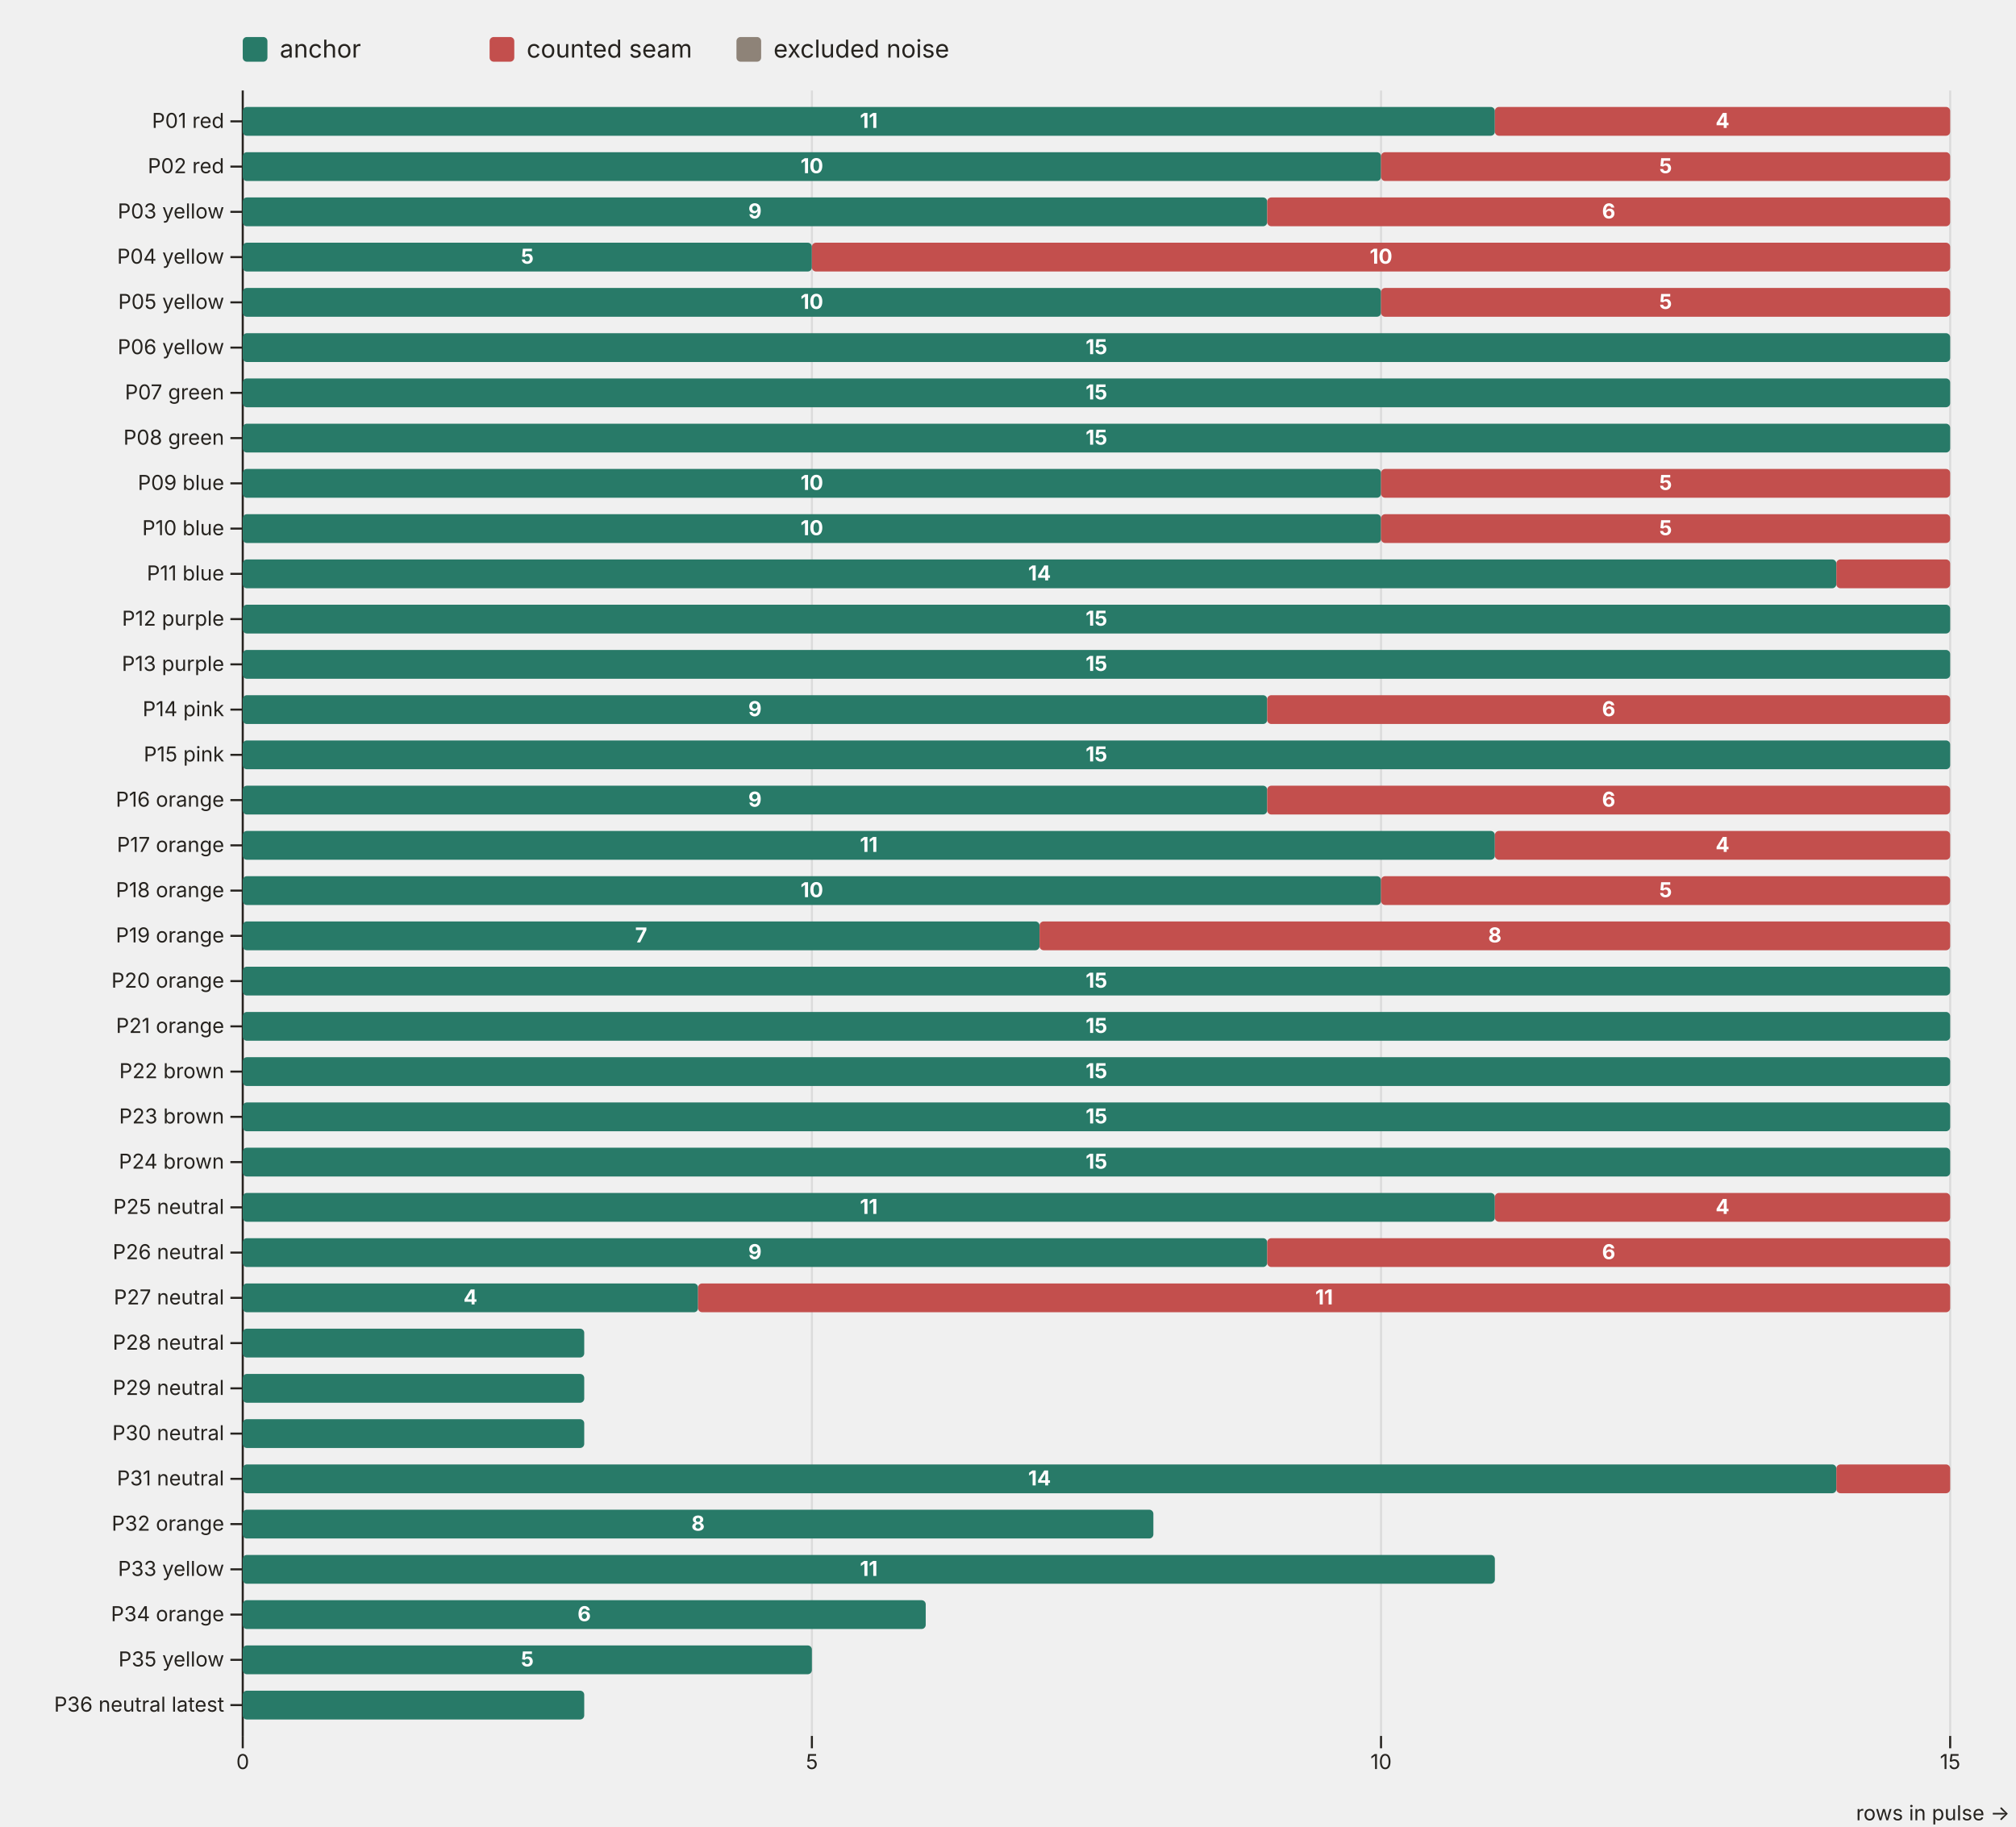
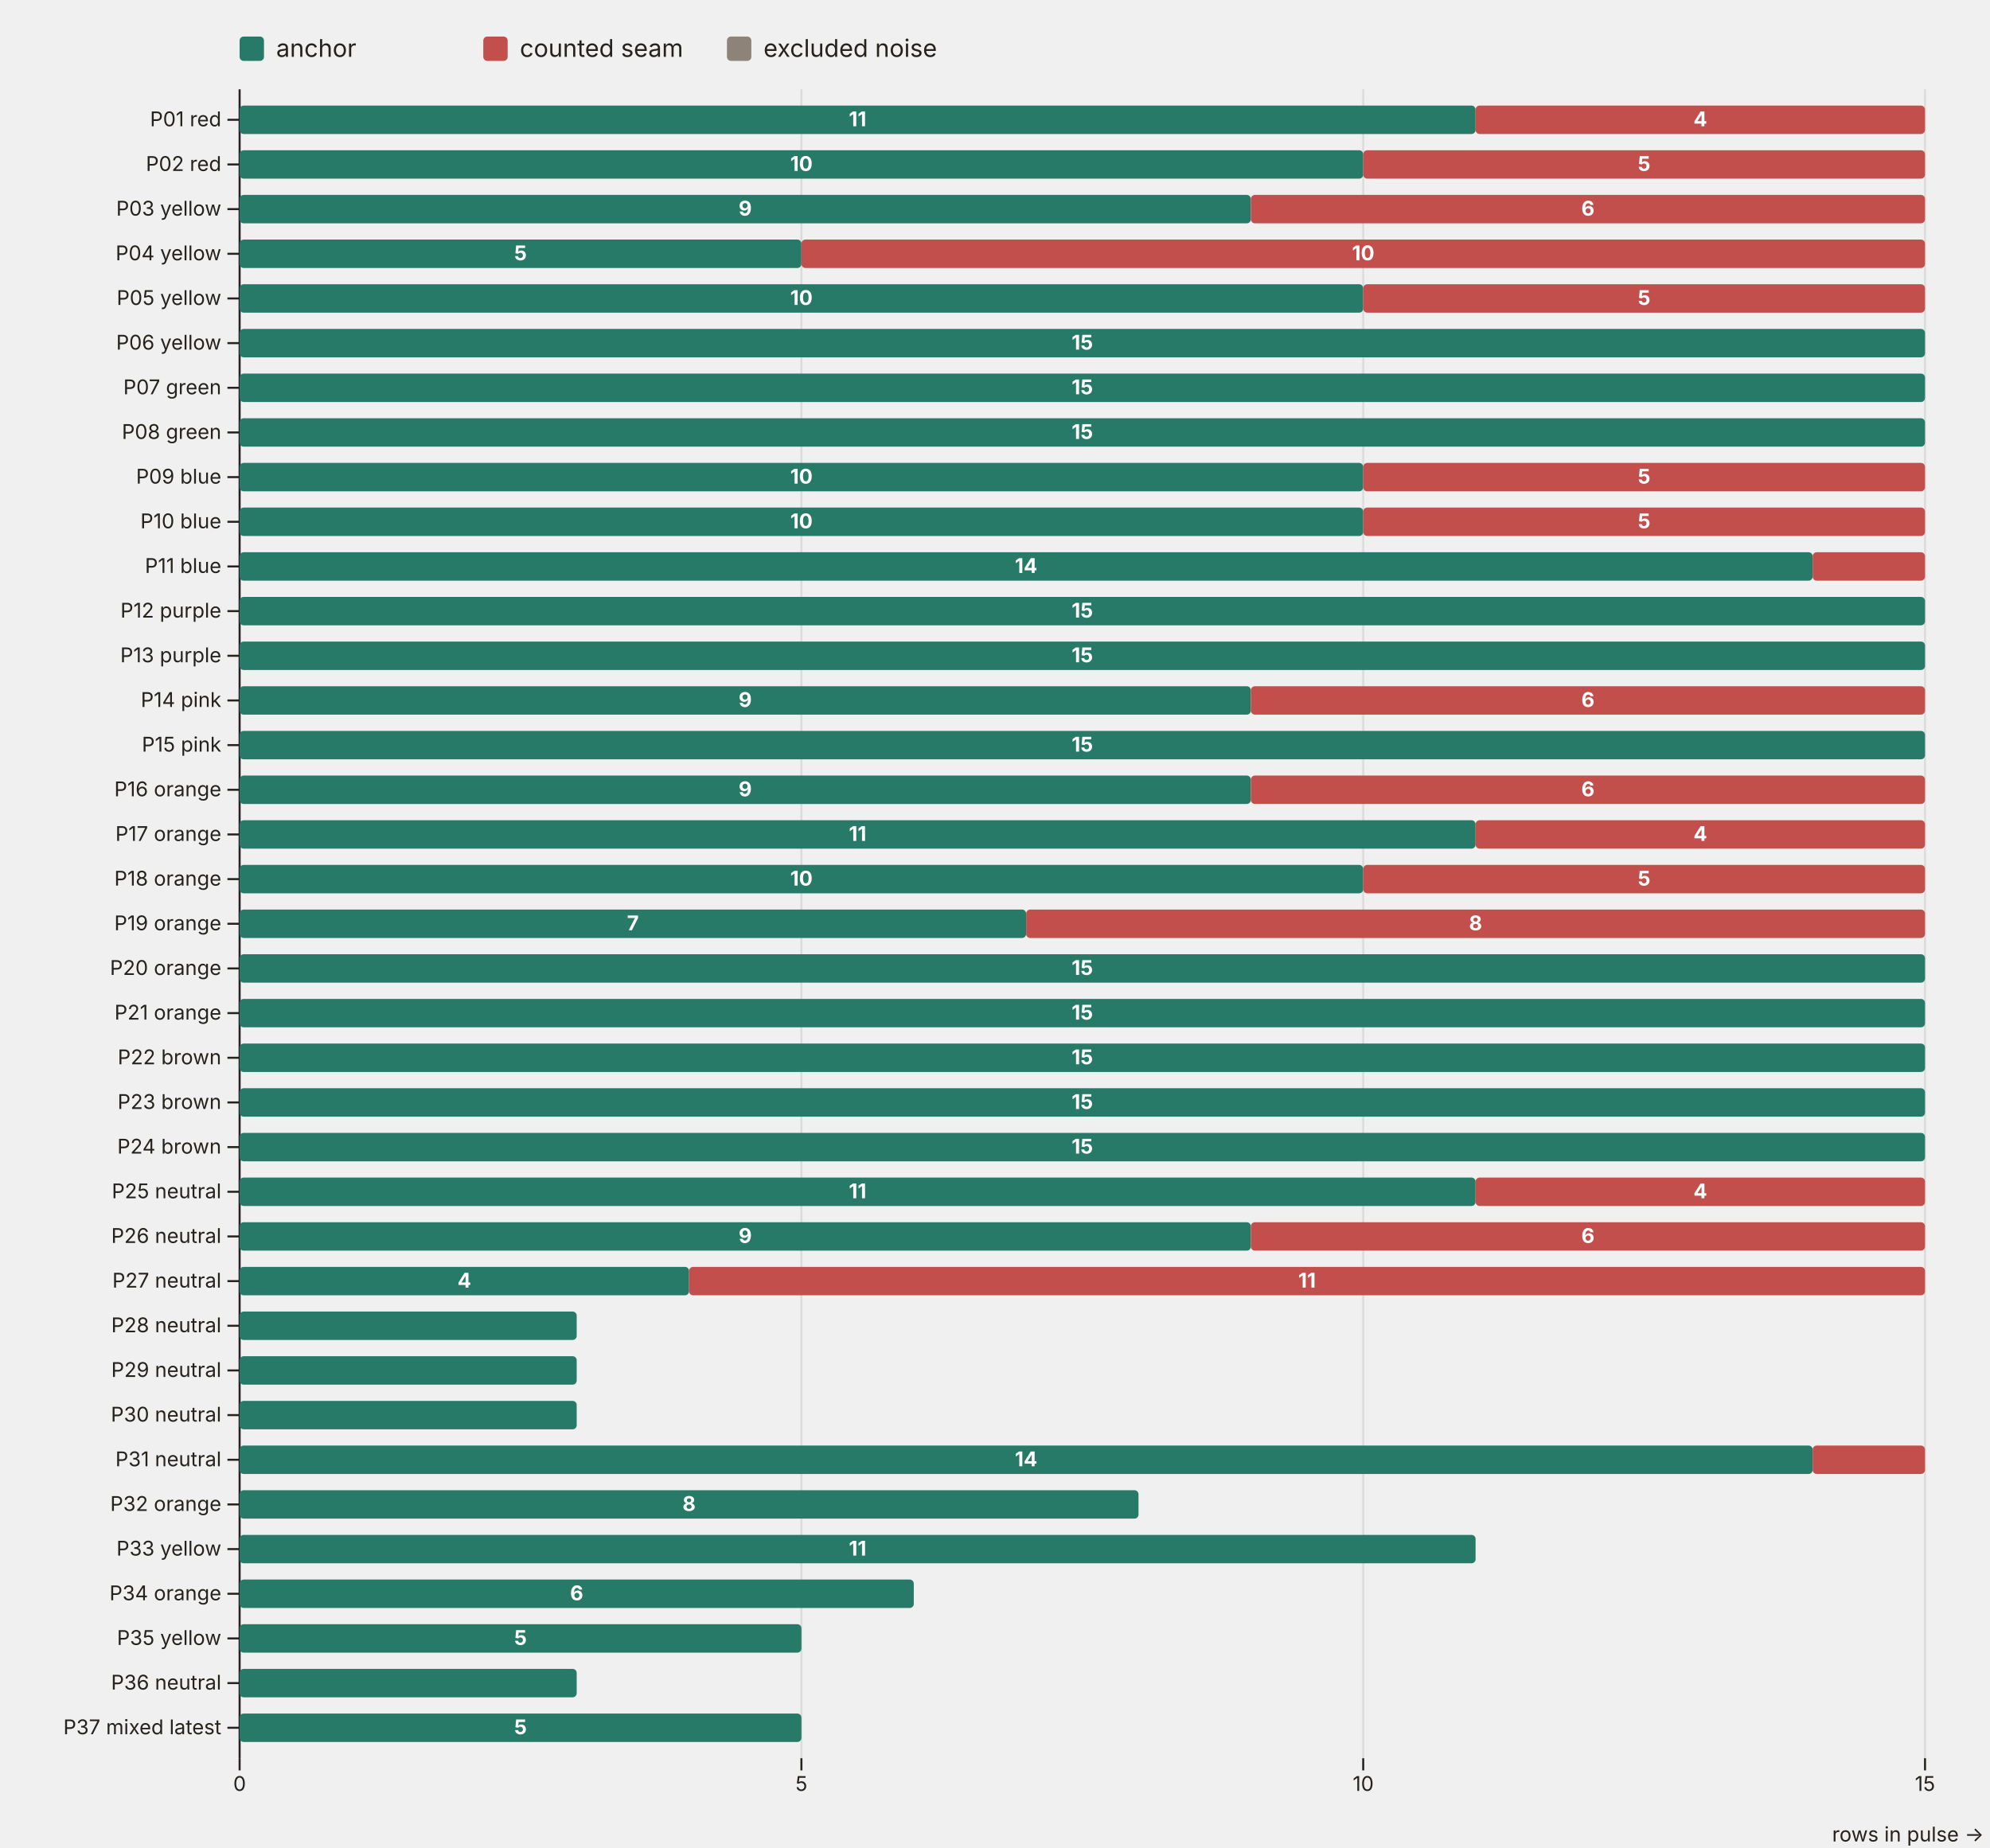
- <svg xmlns="http://www.w3.org/2000/svg" class="huey-eval-pulse-stack" fill="currentColor" font-family="system-ui, sans-serif" font-size="10" text-anchor="middle" width="980" height="888" viewBox="0 0 980 888" style="background: rgb(246, 245, 242); color: rgb(38, 35, 31); font-family: Inter, Arial, sans-serif;" role="img" aria-labelledby="title desc">
+ <svg xmlns="http://www.w3.org/2000/svg" class="huey-eval-pulse-stack" fill="currentColor" font-family="system-ui, sans-serif" font-size="10" text-anchor="middle" width="980" height="910" viewBox="0 0 980 910" style="background: rgb(246, 245, 242); color: rgb(38, 35, 31); font-family: Inter, Arial, sans-serif;" role="img" aria-labelledby="title desc">
  <style>:where(.huey-eval-pulse-stack) {
  --plot-background: white;
  display: block;
  height: auto;
  height: intrinsic;
  max-width: 100%;
}
:where(.huey-eval-pulse-stack text),
:where(.huey-eval-pulse-stack tspan) {
  white-space: pre;
}</style>
  <g aria-label="y-axis tick" aria-hidden="true" fill="none" stroke="currentColor" transform="translate(0,10)">
    <path transform="translate(118,49)" d="M0,0L-6,0" />
    <path transform="translate(118,71)" d="M0,0L-6,0" />
    <path transform="translate(118,93)" d="M0,0L-6,0" />
    <path transform="translate(118,115)" d="M0,0L-6,0" />
    <path transform="translate(118,137)" d="M0,0L-6,0" />
    <path transform="translate(118,159)" d="M0,0L-6,0" />
    <path transform="translate(118,181)" d="M0,0L-6,0" />
    <path transform="translate(118,203)" d="M0,0L-6,0" />
    <path transform="translate(118,225)" d="M0,0L-6,0" />
    <path transform="translate(118,247)" d="M0,0L-6,0" />
    <path transform="translate(118,269)" d="M0,0L-6,0" />
    <path transform="translate(118,291)" d="M0,0L-6,0" />
    <path transform="translate(118,313)" d="M0,0L-6,0" />
    <path transform="translate(118,335)" d="M0,0L-6,0" />
    <path transform="translate(118,357)" d="M0,0L-6,0" />
    <path transform="translate(118,379)" d="M0,0L-6,0" />
    <path transform="translate(118,401)" d="M0,0L-6,0" />
    <path transform="translate(118,423)" d="M0,0L-6,0" />
    <path transform="translate(118,445)" d="M0,0L-6,0" />
    <path transform="translate(118,467)" d="M0,0L-6,0" />
    <path transform="translate(118,489)" d="M0,0L-6,0" />
    <path transform="translate(118,511)" d="M0,0L-6,0" />
    <path transform="translate(118,533)" d="M0,0L-6,0" />
    <path transform="translate(118,555)" d="M0,0L-6,0" />
    <path transform="translate(118,577)" d="M0,0L-6,0" />
    <path transform="translate(118,599)" d="M0,0L-6,0" />
    <path transform="translate(118,621)" d="M0,0L-6,0" />
    <path transform="translate(118,643)" d="M0,0L-6,0" />
    <path transform="translate(118,665)" d="M0,0L-6,0" />
    <path transform="translate(118,687)" d="M0,0L-6,0" />
    <path transform="translate(118,709)" d="M0,0L-6,0" />
    <path transform="translate(118,731)" d="M0,0L-6,0" />
    <path transform="translate(118,753)" d="M0,0L-6,0" />
    <path transform="translate(118,775)" d="M0,0L-6,0" />
    <path transform="translate(118,797)" d="M0,0L-6,0" />
    <path transform="translate(118,819)" d="M0,0L-6,0" />
+     <path transform="translate(118,841)" d="M0,0L-6,0" />
  </g>
  <g aria-label="y-axis tick label" text-anchor="end" transform="translate(-9,10)">
    <text y="0.32em" transform="translate(118,49)">P01 red</text>
    <text y="0.32em" transform="translate(118,71)">P02 red</text>
    <text y="0.32em" transform="translate(118,93)">P03 yellow</text>
    <text y="0.32em" transform="translate(118,115)">P04 yellow</text>
    <text y="0.32em" transform="translate(118,137)">P05 yellow</text>
    <text y="0.32em" transform="translate(118,159)">P06 yellow</text>
    <text y="0.32em" transform="translate(118,181)">P07 green</text>
    <text y="0.32em" transform="translate(118,203)">P08 green</text>
    <text y="0.32em" transform="translate(118,225)">P09 blue</text>
    <text y="0.32em" transform="translate(118,247)">P10 blue</text>
    <text y="0.32em" transform="translate(118,269)">P11 blue</text>
    <text y="0.32em" transform="translate(118,291)">P12 purple</text>
    <text y="0.32em" transform="translate(118,313)">P13 purple</text>
    <text y="0.32em" transform="translate(118,335)">P14 pink</text>
    <text y="0.32em" transform="translate(118,357)">P15 pink</text>
    <text y="0.32em" transform="translate(118,379)">P16 orange</text>
    <text y="0.32em" transform="translate(118,401)">P17 orange</text>
    <text y="0.32em" transform="translate(118,423)">P18 orange</text>
    <text y="0.32em" transform="translate(118,445)">P19 orange</text>
    <text y="0.32em" transform="translate(118,467)">P20 orange</text>
    <text y="0.32em" transform="translate(118,489)">P21 orange</text>
    <text y="0.32em" transform="translate(118,511)">P22 brown</text>
    <text y="0.32em" transform="translate(118,533)">P23 brown</text>
    <text y="0.32em" transform="translate(118,555)">P24 brown</text>
    <text y="0.32em" transform="translate(118,577)">P25 neutral</text>
    <text y="0.32em" transform="translate(118,599)">P26 neutral</text>
    <text y="0.32em" transform="translate(118,621)">P27 neutral</text>
    <text y="0.32em" transform="translate(118,643)">P28 neutral</text>
    <text y="0.32em" transform="translate(118,665)">P29 neutral</text>
    <text y="0.32em" transform="translate(118,687)">P30 neutral</text>
    <text y="0.32em" transform="translate(118,709)">P31 neutral</text>
    <text y="0.32em" transform="translate(118,731)">P32 orange</text>
    <text y="0.32em" transform="translate(118,753)">P33 yellow</text>
    <text y="0.32em" transform="translate(118,775)">P34 orange</text>
    <text y="0.32em" transform="translate(118,797)">P35 yellow</text>
-     <text y="0.32em" transform="translate(118,819)">P36 neutral latest</text>
+     <text y="0.32em" transform="translate(118,819)">P36 neutral</text>
+     <text y="0.32em" transform="translate(118,841)">P37 mixed latest</text>
  </g>
  <g aria-label="x-grid" aria-hidden="true" stroke="currentColor" stroke-opacity="0.1">
-     <line x1="118" x2="118" y1="44" y2="844" />
-     <line x1="394.667" x2="394.667" y1="44" y2="844" />
-     <line x1="671.333" x2="671.333" y1="44" y2="844" />
-     <line x1="948" x2="948" y1="44" y2="844" />
+     <line x1="118" x2="118" y1="44" y2="866" />
+     <line x1="394.667" x2="394.667" y1="44" y2="866" />
+     <line x1="671.333" x2="671.333" y1="44" y2="866" />
+     <line x1="948" x2="948" y1="44" y2="866" />
  </g>
  <g aria-label="x-axis tick" aria-hidden="true" fill="none" stroke="currentColor">
-     <path transform="translate(118,844)" d="M0,0L0,6" />
-     <path transform="translate(394.6667,844)" d="M0,0L0,6" />
-     <path transform="translate(671.3333,844)" d="M0,0L0,6" />
-     <path transform="translate(948,844)" d="M0,0L0,6" />
+     <path transform="translate(118,866)" d="M0,0L0,6" />
+     <path transform="translate(394.6667,866)" d="M0,0L0,6" />
+     <path transform="translate(671.3333,866)" d="M0,0L0,6" />
+     <path transform="translate(948,866)" d="M0,0L0,6" />
  </g>
  <g aria-label="x-axis tick label" font-variant="tabular-nums" transform="translate(0,9)">
-     <text y="0.71em" transform="translate(118,844)">0</text>
-     <text y="0.71em" transform="translate(394.6667,844)">5</text>
-     <text y="0.71em" transform="translate(671.3333,844)">10</text>
-     <text y="0.71em" transform="translate(948,844)">15</text>
+     <text y="0.71em" transform="translate(118,866)">0</text>
+     <text y="0.71em" transform="translate(394.6667,866)">5</text>
+     <text y="0.71em" transform="translate(671.3333,866)">10</text>
+     <text y="0.71em" transform="translate(948,866)">15</text>
  </g>
  <g aria-label="x-axis label" text-anchor="end" transform="translate(29,41)">
-     <text transform="translate(948,844)">rows in pulse →</text>
+     <text transform="translate(948,866)">rows in pulse →</text>
  </g>
  <g aria-label="rule" stroke="currentColor">
-     <line x1="118" x2="118" y1="44" y2="844" />
+     <line x1="118" x2="118" y1="44" y2="866" />
  </g>
  <g aria-label="rect">
    <rect x="118" y="52" width="608.667" height="14" rx="2" fill="#287a68" />
    <rect x="726.667" y="52" width="221.333" height="14" rx="2" fill="#c34f4d" />
    <rect x="948" y="52" width="0" height="14" rx="2" fill="#8e8378" />
    <rect x="118" y="74" width="553.333" height="14" rx="2" fill="#287a68" />
    <rect x="671.333" y="74" width="276.667" height="14" rx="2" fill="#c34f4d" />
    <rect x="948" y="74" width="0" height="14" rx="2" fill="#8e8378" />
    <rect x="118" y="96" width="498" height="14" rx="2" fill="#287a68" />
    <rect x="616" y="96" width="332" height="14" rx="2" fill="#c34f4d" />
    <rect x="948" y="96" width="0" height="14" rx="2" fill="#8e8378" />
    <rect x="118" y="118" width="276.667" height="14" rx="2" fill="#287a68" />
    <rect x="394.667" y="118" width="553.333" height="14" rx="2" fill="#c34f4d" />
    <rect x="948" y="118" width="0" height="14" rx="2" fill="#8e8378" />
    <rect x="118" y="140" width="553.333" height="14" rx="2" fill="#287a68" />
    <rect x="671.333" y="140" width="276.667" height="14" rx="2" fill="#c34f4d" />
    <rect x="948" y="140" width="0" height="14" rx="2" fill="#8e8378" />
    <rect x="118" y="162" width="830" height="14" rx="2" fill="#287a68" />
    <rect x="948" y="162" width="0" height="14" rx="2" fill="#c34f4d" />
    <rect x="948" y="162" width="0" height="14" rx="2" fill="#8e8378" />
    <rect x="118" y="184" width="830" height="14" rx="2" fill="#287a68" />
    <rect x="948" y="184" width="0" height="14" rx="2" fill="#c34f4d" />
    <rect x="948" y="184" width="0" height="14" rx="2" fill="#8e8378" />
    <rect x="118" y="206" width="830" height="14" rx="2" fill="#287a68" />
    <rect x="948" y="206" width="0" height="14" rx="2" fill="#c34f4d" />
    <rect x="948" y="206" width="0" height="14" rx="2" fill="#8e8378" />
    <rect x="118" y="228" width="553.333" height="14" rx="2" fill="#287a68" />
    <rect x="671.333" y="228" width="276.667" height="14" rx="2" fill="#c34f4d" />
    <rect x="948" y="228" width="0" height="14" rx="2" fill="#8e8378" />
    <rect x="118" y="250" width="553.333" height="14" rx="2" fill="#287a68" />
    <rect x="671.333" y="250" width="276.667" height="14" rx="2" fill="#c34f4d" />
    <rect x="948" y="250" width="0" height="14" rx="2" fill="#8e8378" />
    <rect x="118" y="272" width="774.667" height="14" rx="2" fill="#287a68" />
    <rect x="892.667" y="272" width="55.333" height="14" rx="2" fill="#c34f4d" />
    <rect x="948" y="272" width="0" height="14" rx="2" fill="#8e8378" />
    <rect x="118" y="294" width="830" height="14" rx="2" fill="#287a68" />
    <rect x="948" y="294" width="0" height="14" rx="2" fill="#c34f4d" />
    <rect x="948" y="294" width="0" height="14" rx="2" fill="#8e8378" />
    <rect x="118" y="316" width="830" height="14" rx="2" fill="#287a68" />
    <rect x="948" y="316" width="0" height="14" rx="2" fill="#c34f4d" />
    <rect x="948" y="316" width="0" height="14" rx="2" fill="#8e8378" />
    <rect x="118" y="338" width="498" height="14" rx="2" fill="#287a68" />
    <rect x="616" y="338" width="332" height="14" rx="2" fill="#c34f4d" />
    <rect x="948" y="338" width="0" height="14" rx="2" fill="#8e8378" />
    <rect x="118" y="360" width="830" height="14" rx="2" fill="#287a68" />
    <rect x="948" y="360" width="0" height="14" rx="2" fill="#c34f4d" />
    <rect x="948" y="360" width="0" height="14" rx="2" fill="#8e8378" />
    <rect x="118" y="382" width="498" height="14" rx="2" fill="#287a68" />
    <rect x="616" y="382" width="332" height="14" rx="2" fill="#c34f4d" />
    <rect x="948" y="382" width="0" height="14" rx="2" fill="#8e8378" />
    <rect x="118" y="404" width="608.667" height="14" rx="2" fill="#287a68" />
    <rect x="726.667" y="404" width="221.333" height="14" rx="2" fill="#c34f4d" />
    <rect x="948" y="404" width="0" height="14" rx="2" fill="#8e8378" />
    <rect x="118" y="426" width="553.333" height="14" rx="2" fill="#287a68" />
    <rect x="671.333" y="426" width="276.667" height="14" rx="2" fill="#c34f4d" />
    <rect x="948" y="426" width="0" height="14" rx="2" fill="#8e8378" />
    <rect x="118" y="448" width="387.333" height="14" rx="2" fill="#287a68" />
    <rect x="505.333" y="448" width="442.667" height="14" rx="2" fill="#c34f4d" />
    <rect x="948" y="448" width="0" height="14" rx="2" fill="#8e8378" />
    <rect x="118" y="470" width="830" height="14" rx="2" fill="#287a68" />
    <rect x="948" y="470" width="0" height="14" rx="2" fill="#c34f4d" />
    <rect x="948" y="470" width="0" height="14" rx="2" fill="#8e8378" />
    <rect x="118" y="492" width="830" height="14" rx="2" fill="#287a68" />
    <rect x="948" y="492" width="0" height="14" rx="2" fill="#c34f4d" />
    <rect x="948" y="492" width="0" height="14" rx="2" fill="#8e8378" />
    <rect x="118" y="514" width="830" height="14" rx="2" fill="#287a68" />
    <rect x="948" y="514" width="0" height="14" rx="2" fill="#c34f4d" />
    <rect x="948" y="514" width="0" height="14" rx="2" fill="#8e8378" />
    <rect x="118" y="536" width="830" height="14" rx="2" fill="#287a68" />
    <rect x="948" y="536" width="0" height="14" rx="2" fill="#c34f4d" />
    <rect x="948" y="536" width="0" height="14" rx="2" fill="#8e8378" />
    <rect x="118" y="558" width="830" height="14" rx="2" fill="#287a68" />
    <rect x="948" y="558" width="0" height="14" rx="2" fill="#c34f4d" />
    <rect x="948" y="558" width="0" height="14" rx="2" fill="#8e8378" />
    <rect x="118" y="580" width="608.667" height="14" rx="2" fill="#287a68" />
    <rect x="726.667" y="580" width="221.333" height="14" rx="2" fill="#c34f4d" />
    <rect x="948" y="580" width="0" height="14" rx="2" fill="#8e8378" />
    <rect x="118" y="602" width="498" height="14" rx="2" fill="#287a68" />
    <rect x="616" y="602" width="332" height="14" rx="2" fill="#c34f4d" />
    <rect x="948" y="602" width="0" height="14" rx="2" fill="#8e8378" />
    <rect x="118" y="624" width="221.333" height="14" rx="2" fill="#287a68" />
    <rect x="339.333" y="624" width="608.667" height="14" rx="2" fill="#c34f4d" />
    <rect x="948" y="624" width="0" height="14" rx="2" fill="#8e8378" />
    <rect x="118" y="646" width="166" height="14" rx="2" fill="#287a68" />
    <rect x="284" y="646" width="0" height="14" rx="2" fill="#c34f4d" />
    <rect x="284" y="646" width="0" height="14" rx="2" fill="#8e8378" />
    <rect x="118" y="668" width="166" height="14" rx="2" fill="#287a68" />
    <rect x="284" y="668" width="0" height="14" rx="2" fill="#c34f4d" />
    <rect x="284" y="668" width="0" height="14" rx="2" fill="#8e8378" />
    <rect x="118" y="690" width="166" height="14" rx="2" fill="#287a68" />
    <rect x="284" y="690" width="0" height="14" rx="2" fill="#c34f4d" />
    <rect x="284" y="690" width="0" height="14" rx="2" fill="#8e8378" />
    <rect x="118" y="712" width="774.667" height="14" rx="2" fill="#287a68" />
    <rect x="892.667" y="712" width="55.333" height="14" rx="2" fill="#c34f4d" />
    <rect x="948" y="712" width="0" height="14" rx="2" fill="#8e8378" />
    <rect x="118" y="734" width="442.667" height="14" rx="2" fill="#287a68" />
    <rect x="560.667" y="734" width="0" height="14" rx="2" fill="#c34f4d" />
    <rect x="560.667" y="734" width="0" height="14" rx="2" fill="#8e8378" />
    <rect x="118" y="756" width="608.667" height="14" rx="2" fill="#287a68" />
    <rect x="726.667" y="756" width="0" height="14" rx="2" fill="#c34f4d" />
    <rect x="726.667" y="756" width="0" height="14" rx="2" fill="#8e8378" />
    <rect x="118" y="778" width="332" height="14" rx="2" fill="#287a68" />
    <rect x="450" y="778" width="0" height="14" rx="2" fill="#c34f4d" />
    <rect x="450" y="778" width="0" height="14" rx="2" fill="#8e8378" />
    <rect x="118" y="800" width="276.667" height="14" rx="2" fill="#287a68" />
    <rect x="394.667" y="800" width="0" height="14" rx="2" fill="#c34f4d" />
    <rect x="394.667" y="800" width="0" height="14" rx="2" fill="#8e8378" />
    <rect x="118" y="822" width="166" height="14" rx="2" fill="#287a68" />
    <rect x="284" y="822" width="0" height="14" rx="2" fill="#c34f4d" />
    <rect x="284" y="822" width="0" height="14" rx="2" fill="#8e8378" />
+     <rect x="118" y="844" width="276.667" height="14" rx="2" fill="#287a68" />
+     <rect x="394.667" y="844" width="0" height="14" rx="2" fill="#c34f4d" />
+     <rect x="394.667" y="844" width="0" height="14" rx="2" fill="#8e8378" />
  </g>
  <g aria-label="text" fill="white" font-size="10" font-variant="tabular-nums" font-weight="700" transform="translate(0,10)">
    <text y="0.32em" transform="translate(422.3333,49)">11</text>
    <text y="0.32em" transform="translate(837.3333,49)">4</text>
    <text y="0.32em" transform="translate(394.6667,71)">10</text>
    <text y="0.32em" transform="translate(809.6667,71)">5</text>
    <text y="0.32em" transform="translate(367,93)">9</text>
    <text y="0.32em" transform="translate(782,93)">6</text>
    <text y="0.32em" transform="translate(256.3333,115)">5</text>
    <text y="0.32em" transform="translate(671.3333,115)">10</text>
    <text y="0.32em" transform="translate(394.6667,137)">10</text>
    <text y="0.32em" transform="translate(809.6667,137)">5</text>
    <text y="0.32em" transform="translate(533,159)">15</text>
    <text y="0.32em" transform="translate(533,181)">15</text>
    <text y="0.32em" transform="translate(533,203)">15</text>
    <text y="0.32em" transform="translate(394.6667,225)">10</text>
    <text y="0.32em" transform="translate(809.6667,225)">5</text>
    <text y="0.32em" transform="translate(394.6667,247)">10</text>
    <text y="0.32em" transform="translate(809.6667,247)">5</text>
    <text y="0.32em" transform="translate(505.3333,269)">14</text>
    <text y="0.32em" transform="translate(533,291)">15</text>
    <text y="0.32em" transform="translate(533,313)">15</text>
    <text y="0.32em" transform="translate(367,335)">9</text>
    <text y="0.32em" transform="translate(782,335)">6</text>
    <text y="0.32em" transform="translate(533,357)">15</text>
    <text y="0.32em" transform="translate(367,379)">9</text>
    <text y="0.32em" transform="translate(782,379)">6</text>
    <text y="0.32em" transform="translate(422.3333,401)">11</text>
    <text y="0.32em" transform="translate(837.3333,401)">4</text>
    <text y="0.32em" transform="translate(394.6667,423)">10</text>
    <text y="0.32em" transform="translate(809.6667,423)">5</text>
    <text y="0.32em" transform="translate(311.6667,445)">7</text>
    <text y="0.32em" transform="translate(726.6667,445)">8</text>
    <text y="0.32em" transform="translate(533,467)">15</text>
    <text y="0.32em" transform="translate(533,489)">15</text>
    <text y="0.32em" transform="translate(533,511)">15</text>
    <text y="0.32em" transform="translate(533,533)">15</text>
    <text y="0.32em" transform="translate(533,555)">15</text>
    <text y="0.32em" transform="translate(422.3333,577)">11</text>
    <text y="0.32em" transform="translate(837.3333,577)">4</text>
    <text y="0.32em" transform="translate(367,599)">9</text>
    <text y="0.32em" transform="translate(782,599)">6</text>
    <text y="0.32em" transform="translate(228.6667,621)">4</text>
    <text y="0.32em" transform="translate(643.6667,621)">11</text>
    <text y="0.32em" transform="translate(505.3333,709)">14</text>
    <text y="0.32em" transform="translate(339.3333,731)">8</text>
    <text y="0.32em" transform="translate(422.3333,753)">11</text>
    <text y="0.32em" transform="translate(284,775)">6</text>
    <text y="0.32em" transform="translate(256.3333,797)">5</text>
+     <text y="0.32em" transform="translate(256.3333,841)">5</text>
  </g>
  <g aria-label="legend" transform="translate(118 18)">
    <rect x="0" y="0" width="12" height="12" rx="2" fill="#287a68" />
    <text x="18" y="10" font-size="12" fill="#26231f" text-anchor="start">anchor</text>
    <rect x="120" y="0" width="12" height="12" rx="2" fill="#c34f4d" />
    <text x="138" y="10" font-size="12" fill="#26231f" text-anchor="start">counted seam</text>
    <rect x="240" y="0" width="12" height="12" rx="2" fill="#8e8378" />
    <text x="258" y="10" font-size="12" fill="#26231f" text-anchor="start">excluded noise</text>
  </g>
</svg>
